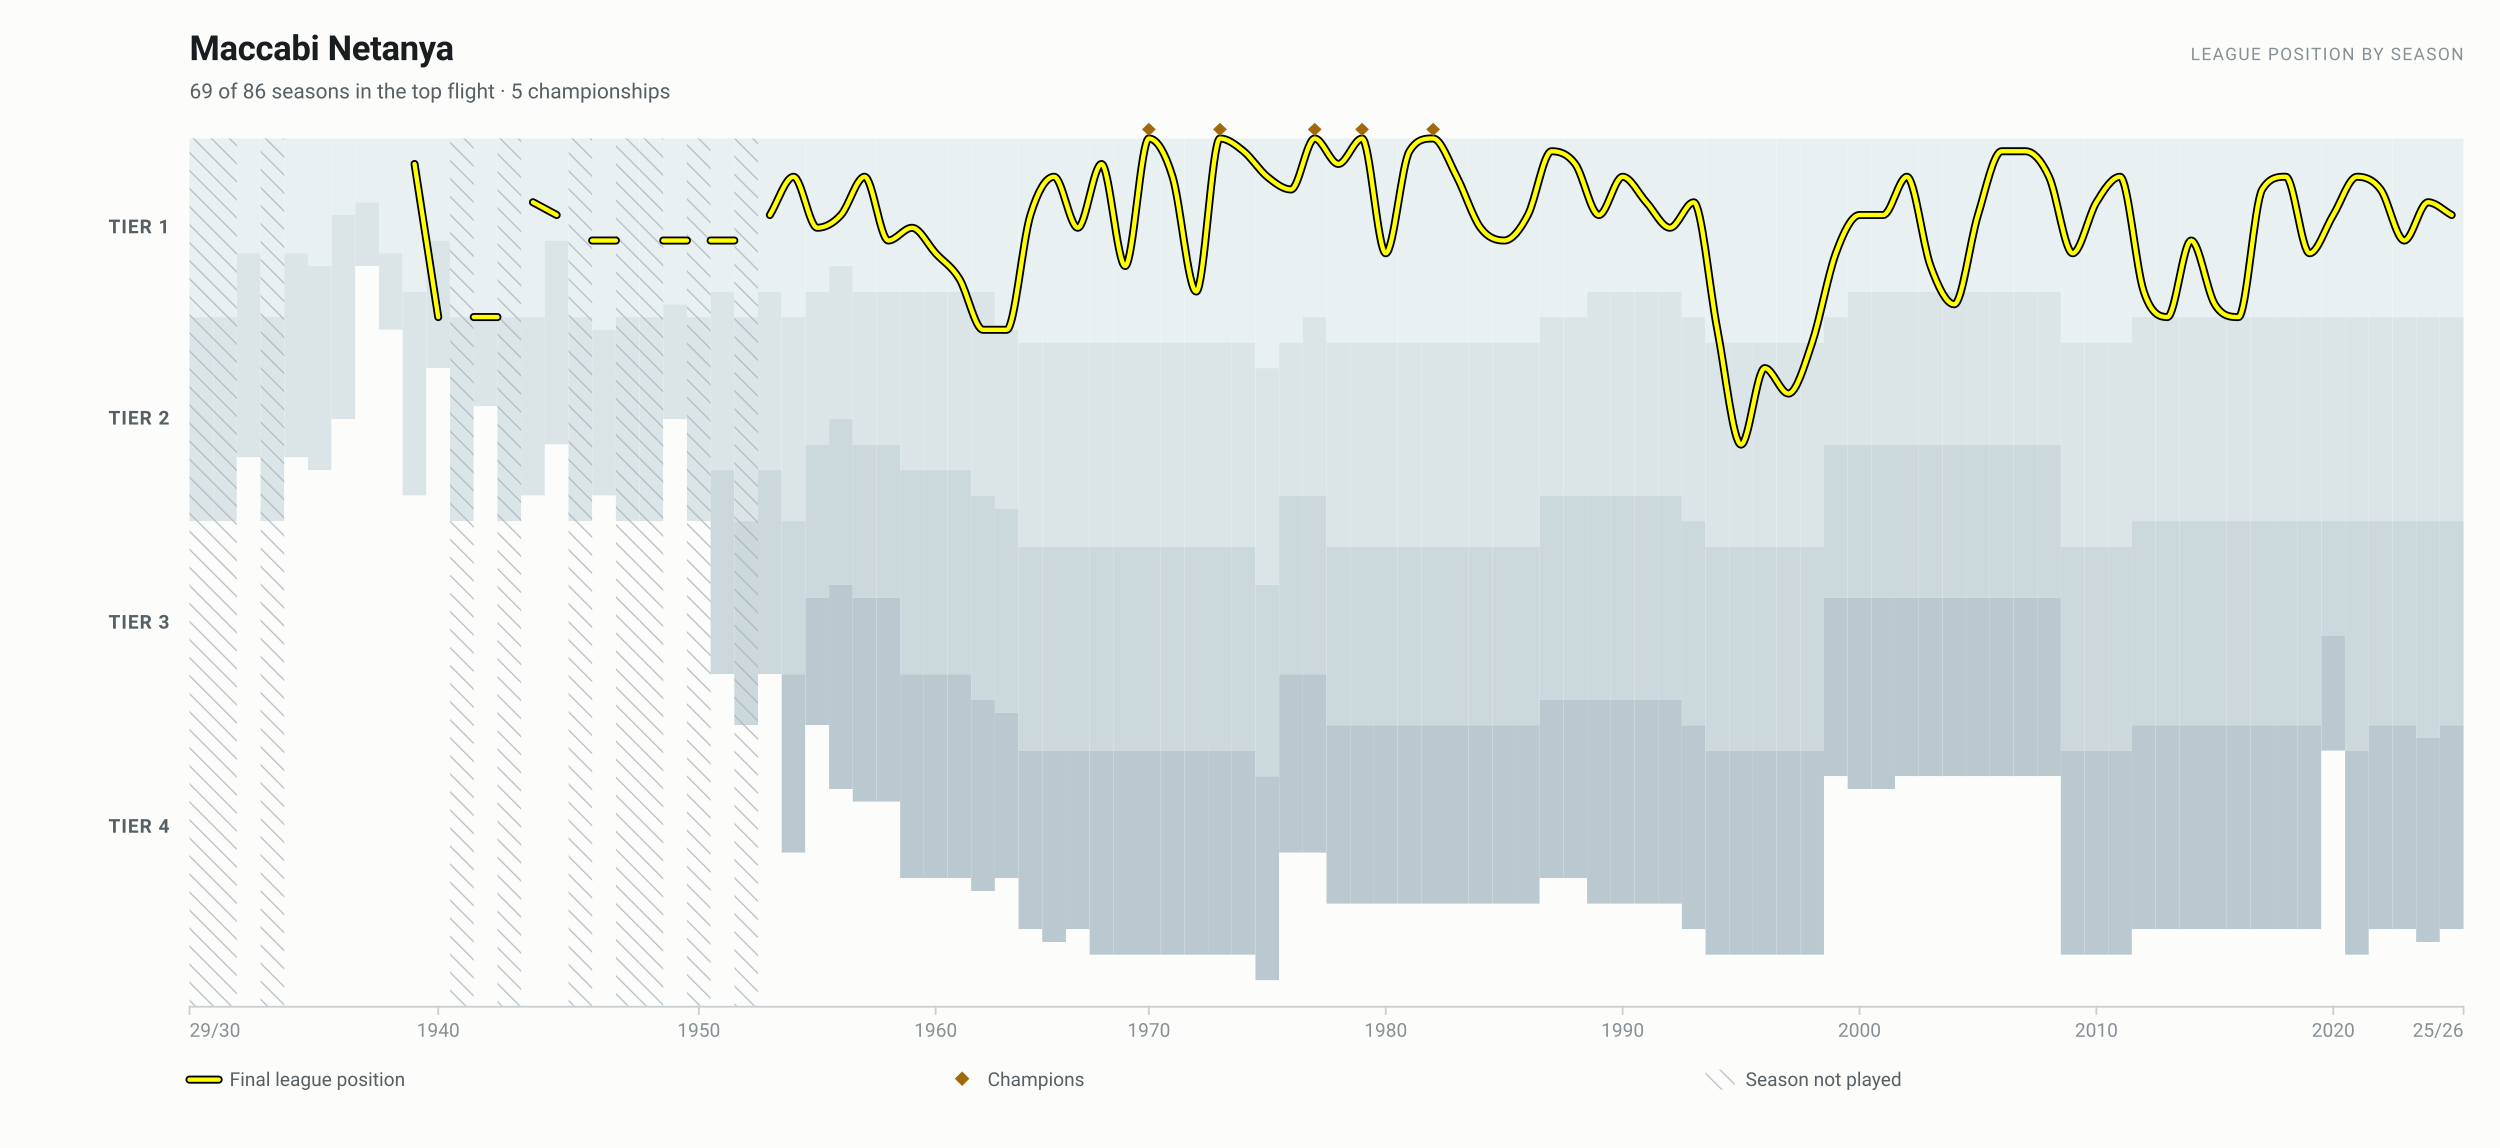
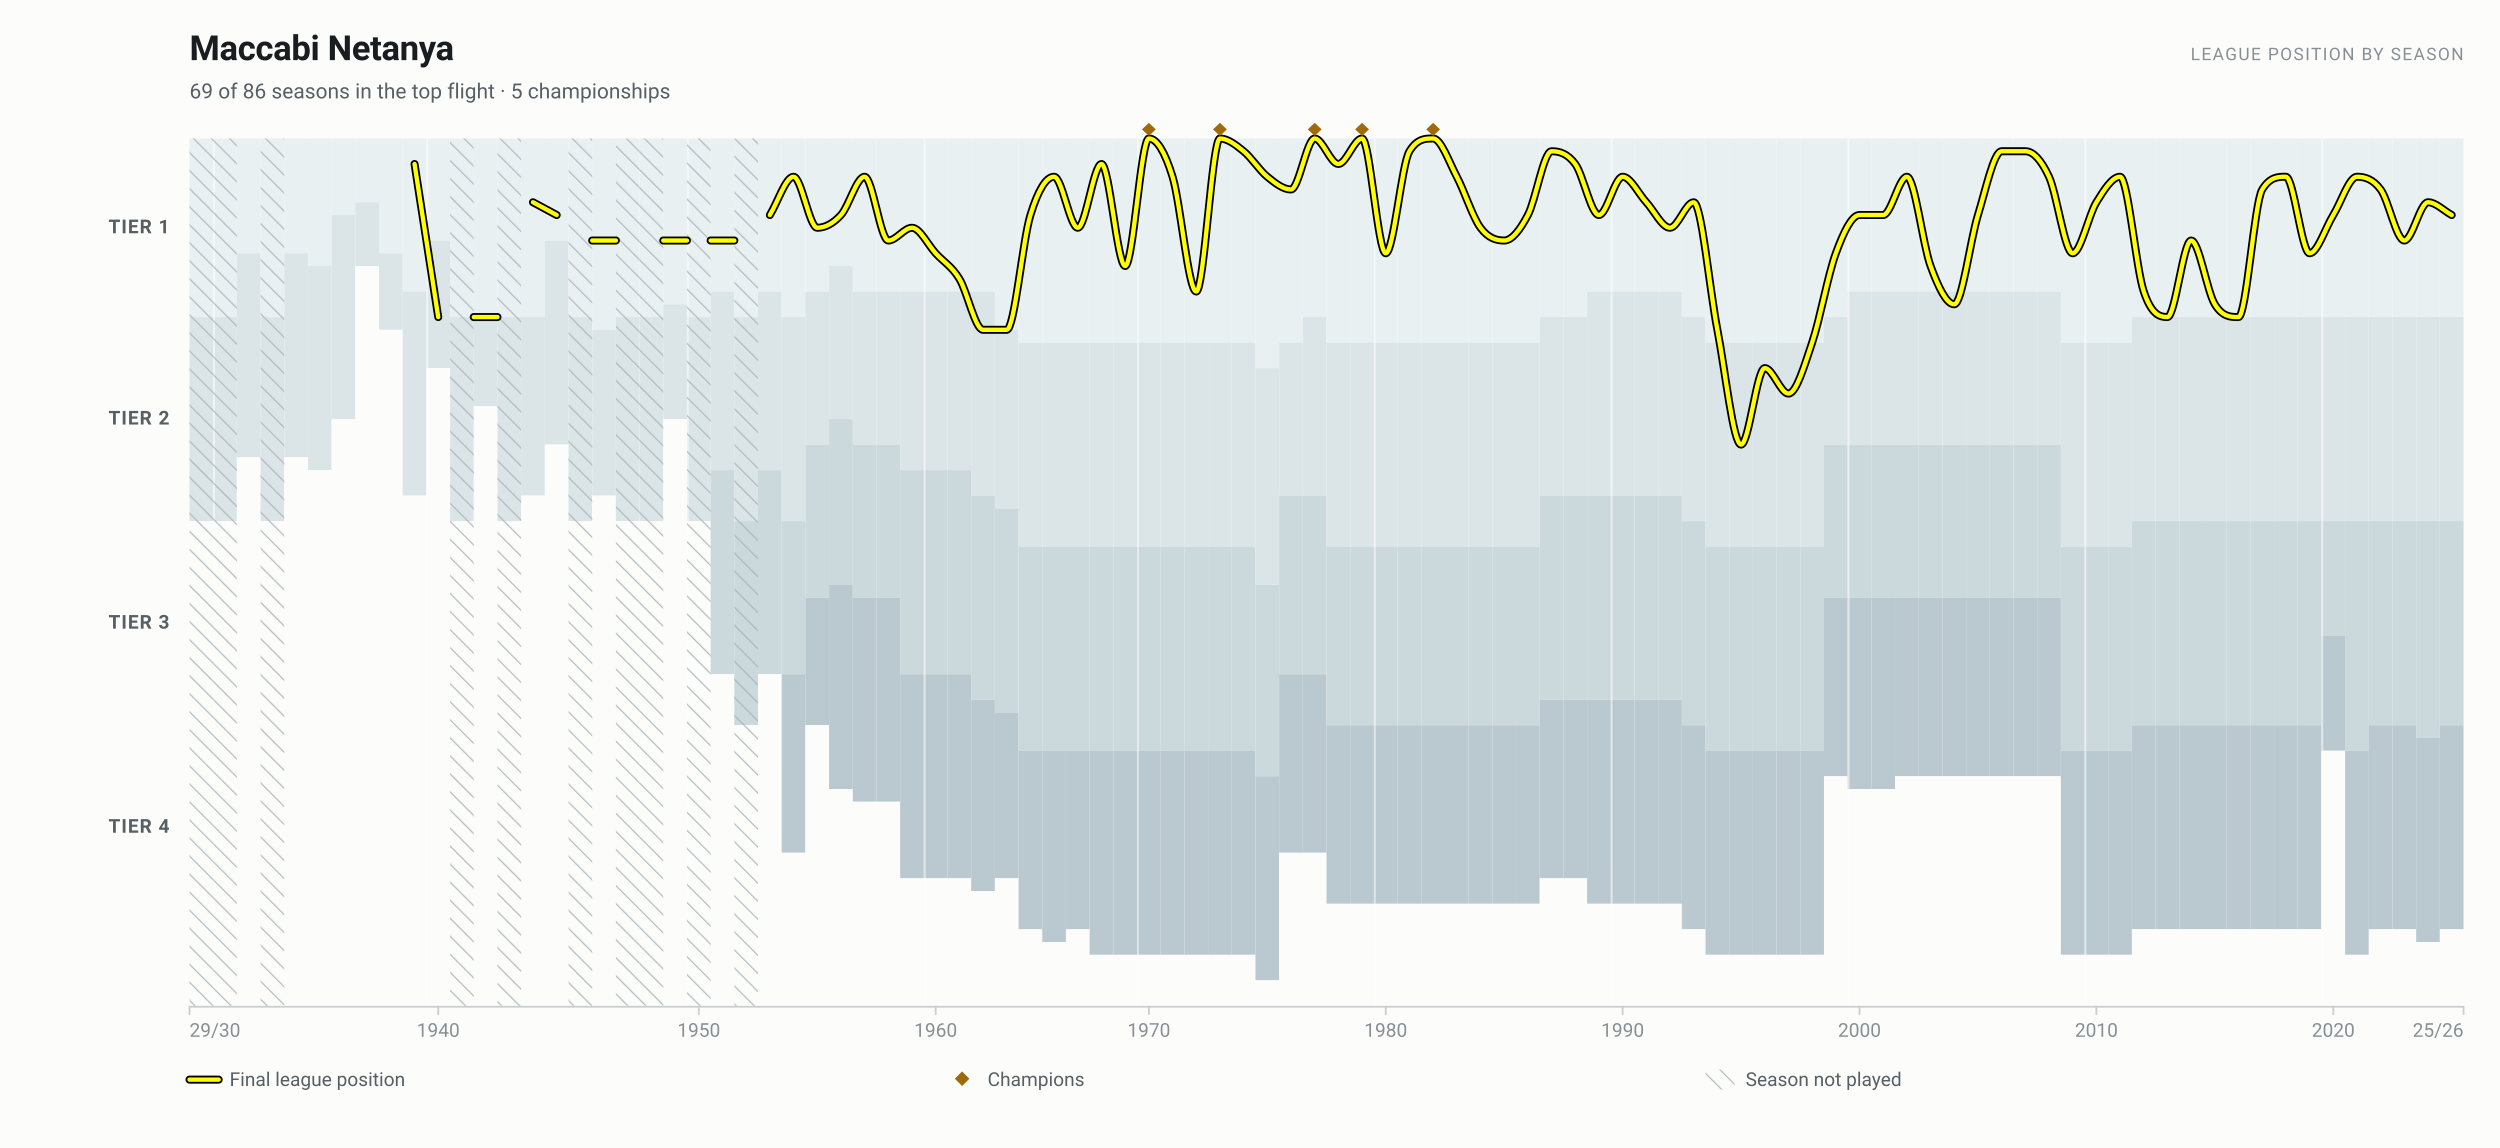
<svg xmlns="http://www.w3.org/2000/svg" width="1372" height="630" viewBox="0 0 1372 630" font-family="ui-sans-serif, -apple-system, 'Segoe UI', Roboto, 'DejaVu Sans', 'Liberation Sans', sans-serif" role="img" aria-label="Maccabi Netanya, 1929/1930 – 2025/2026">
  <style>
  .bg{fill:#FCFCFB} .ink{fill:#1A1D1F} .ink2{fill:#565F63}
  .ink3{fill:#868F93} .rule{stroke:#C9CFD1}
  .line,.casing{fill:none;stroke-linecap:round;stroke-linejoin:round}
  .casing{stroke:#000000;stroke-width:4.4}
  .line{stroke:#FFFF00;stroke-width:2.4}
  .champ{fill:#A06A0A}
+   .grid{stroke:#FFFFFF;stroke-opacity:0.55;stroke-width:1;fill:none}
</style>
  <defs>
    <pattern id="notplayed" width="7" height="7" patternUnits="userSpaceOnUse" patternTransform="rotate(-45)">
      <line x1="0" y1="0" x2="0" y2="7" stroke="#A9B2B6" stroke-width="1.4" />
    </pattern>
    <pattern id="uncovered" width="5" height="5" patternUnits="userSpaceOnUse">
      <circle cx="1.4" cy="1.4" r="1" fill="#A9B2B6" />
    </pattern>
    <pattern id="stopped" width="4" height="4" patternUnits="userSpaceOnUse">
      <rect width="4" height="2" fill="#A9B2B6" fill-opacity=".55" />
    </pattern>
    <pattern id="notier" width="4" height="4" patternUnits="userSpaceOnUse">
      <rect width="4" height="4" fill="#FCFCFB" />
    </pattern>
  </defs>
  <rect class="bg" width="1372" height="630" />
  <rect x="104" y="76" width="13" height="98" fill="#E9F0F2" />
  <rect x="104" y="174" width="13" height="112" fill="#DBE5E8" />
  <rect x="104" y="286" width="13" height="266" fill="url(#notier)" />
  <rect x="117" y="76" width="13" height="98" fill="#E9F0F2" />
  <rect x="117" y="174" width="13" height="112" fill="#DBE5E8" />
  <rect x="117" y="286" width="13" height="266" fill="url(#notier)" />
  <rect x="130" y="76" width="13" height="63" fill="#E9F0F2" />
  <rect x="130" y="139" width="13" height="112" fill="#DBE5E8" />
  <rect x="130" y="251" width="13" height="301" fill="url(#notier)" />
  <rect x="143" y="76" width="13" height="98" fill="#E9F0F2" />
  <rect x="143" y="174" width="13" height="112" fill="#DBE5E8" />
  <rect x="143" y="286" width="13" height="266" fill="url(#notier)" />
  <rect x="156" y="76" width="13" height="63" fill="#E9F0F2" />
  <rect x="156" y="139" width="13" height="112" fill="#DBE5E8" />
  <rect x="156" y="251" width="13" height="301" fill="url(#notier)" />
  <rect x="169" y="76" width="13" height="70" fill="#E9F0F2" />
  <rect x="169" y="146" width="13" height="112" fill="#DBE5E8" />
  <rect x="169" y="258" width="13" height="294" fill="url(#notier)" />
  <rect x="182" y="76" width="13" height="42" fill="#E9F0F2" />
  <rect x="182" y="118" width="13" height="112" fill="#DBE5E8" />
  <rect x="182" y="230" width="13" height="322" fill="url(#notier)" />
  <rect x="195" y="76" width="13" height="35" fill="#E9F0F2" />
  <rect x="195" y="111" width="13" height="35" fill="#DBE5E8" />
  <rect x="195" y="146" width="13" height="406" fill="url(#notier)" />
  <rect x="208" y="76" width="13" height="63" fill="#E9F0F2" />
  <rect x="208" y="139" width="13" height="42" fill="#DBE5E8" />
  <rect x="208" y="181" width="13" height="371" fill="url(#notier)" />
  <rect x="221" y="76" width="13" height="84" fill="#E9F0F2" />
  <rect x="221" y="160" width="13" height="112" fill="#DBE5E8" />
  <rect x="221" y="272" width="13" height="280" fill="url(#notier)" />
  <rect x="234" y="76" width="13" height="56" fill="#E9F0F2" />
  <rect x="234" y="132" width="13" height="70" fill="#DBE5E8" />
  <rect x="234" y="202" width="13" height="350" fill="url(#notier)" />
  <rect x="247" y="76" width="13" height="98" fill="#E9F0F2" />
  <rect x="247" y="174" width="13" height="112" fill="#DBE5E8" />
  <rect x="247" y="286" width="13" height="266" fill="url(#notier)" />
  <rect x="260" y="76" width="13" height="98" fill="#E9F0F2" />
  <rect x="260" y="174" width="13" height="49" fill="#DBE5E8" />
  <rect x="260" y="223" width="13" height="329" fill="url(#notier)" />
  <rect x="273" y="76" width="13" height="98" fill="#E9F0F2" />
  <rect x="273" y="174" width="13" height="112" fill="#DBE5E8" />
  <rect x="273" y="286" width="13" height="266" fill="url(#notier)" />
  <rect x="286" y="76" width="13" height="98" fill="#E9F0F2" />
  <rect x="286" y="174" width="13" height="98" fill="#DBE5E8" />
  <rect x="286" y="272" width="13" height="280" fill="url(#notier)" />
  <rect x="299" y="76" width="13" height="56" fill="#E9F0F2" />
  <rect x="299" y="132" width="13" height="112" fill="#DBE5E8" />
  <rect x="299" y="244" width="13" height="308" fill="url(#notier)" />
  <rect x="312" y="76" width="13" height="98" fill="#E9F0F2" />
  <rect x="312" y="174" width="13" height="112" fill="#DBE5E8" />
  <rect x="312" y="286" width="13" height="266" fill="url(#notier)" />
  <rect x="325" y="76" width="13" height="105" fill="#E9F0F2" />
  <rect x="325" y="181" width="13" height="91" fill="#DBE5E8" />
  <rect x="325" y="272" width="13" height="280" fill="url(#notier)" />
  <rect x="338" y="76" width="13" height="98" fill="#E9F0F2" />
  <rect x="338" y="174" width="13" height="112" fill="#DBE5E8" />
  <rect x="338" y="286" width="13" height="266" fill="url(#notier)" />
  <rect x="351" y="76" width="13" height="98" fill="#E9F0F2" />
  <rect x="351" y="174" width="13" height="112" fill="#DBE5E8" />
  <rect x="351" y="286" width="13" height="266" fill="url(#notier)" />
  <rect x="364" y="76" width="13" height="91" fill="#E9F0F2" />
  <rect x="364" y="167" width="13" height="63" fill="#DBE5E8" />
  <rect x="364" y="230" width="13" height="322" fill="url(#notier)" />
  <rect x="377" y="76" width="13" height="98" fill="#E9F0F2" />
  <rect x="377" y="174" width="13" height="112" fill="#DBE5E8" />
  <rect x="377" y="286" width="13" height="266" fill="url(#notier)" />
  <rect x="390" y="76" width="13" height="84" fill="#E9F0F2" />
  <rect x="390" y="160" width="13" height="98" fill="#DBE5E8" />
  <rect x="390" y="258" width="13" height="112" fill="#CBD8DC" />
  <rect x="390" y="370" width="13" height="182" fill="url(#notier)" />
  <rect x="403" y="76" width="13" height="98" fill="#E9F0F2" />
  <rect x="403" y="174" width="13" height="112" fill="#DBE5E8" />
  <rect x="403" y="286" width="13" height="112" fill="#CBD8DC" />
  <rect x="403" y="398" width="13" height="154" fill="url(#notier)" />
  <rect x="416" y="76" width="13" height="84" fill="#E9F0F2" />
  <rect x="416" y="160" width="13" height="98" fill="#DBE5E8" />
  <rect x="416" y="258" width="13" height="112" fill="#CBD8DC" />
  <rect x="416" y="370" width="13" height="182" fill="url(#notier)" />
  <rect x="429" y="76" width="13" height="98" fill="#E9F0F2" />
  <rect x="429" y="174" width="13" height="112" fill="#DBE5E8" />
  <rect x="429" y="286" width="13" height="84" fill="#CBD8DC" />
  <rect x="429" y="370" width="13" height="98" fill="#B9C9CF" />
  <rect x="429" y="468" width="13" height="84" fill="url(#notier)" />
  <rect x="442" y="76" width="13" height="84" fill="#E9F0F2" />
  <rect x="442" y="160" width="13" height="84" fill="#DBE5E8" />
  <rect x="442" y="244" width="13" height="84" fill="#CBD8DC" />
  <rect x="442" y="328" width="13" height="70" fill="#B9C9CF" />
  <rect x="442" y="398" width="13" height="154" fill="url(#notier)" />
  <rect x="455" y="76" width="13" height="70" fill="#E9F0F2" />
  <rect x="455" y="146" width="13" height="84" fill="#DBE5E8" />
  <rect x="455" y="230" width="13" height="91" fill="#CBD8DC" />
  <rect x="455" y="321" width="13" height="112" fill="#B9C9CF" />
  <rect x="455" y="433" width="13" height="119" fill="url(#notier)" />
  <rect x="468" y="76" width="13" height="84" fill="#E9F0F2" />
  <rect x="468" y="160" width="13" height="84" fill="#DBE5E8" />
  <rect x="468" y="244" width="13" height="84" fill="#CBD8DC" />
  <rect x="468" y="328" width="13" height="112" fill="#B9C9CF" />
  <rect x="468" y="440" width="13" height="112" fill="url(#notier)" />
  <rect x="481" y="76" width="13" height="84" fill="#E9F0F2" />
  <rect x="481" y="160" width="13" height="84" fill="#DBE5E8" />
  <rect x="481" y="244" width="13" height="84" fill="#CBD8DC" />
  <rect x="481" y="328" width="13" height="112" fill="#B9C9CF" />
  <rect x="481" y="440" width="13" height="112" fill="url(#notier)" />
  <rect x="494" y="76" width="13" height="84" fill="#E9F0F2" />
  <rect x="494" y="160" width="13" height="98" fill="#DBE5E8" />
  <rect x="494" y="258" width="13" height="112" fill="#CBD8DC" />
  <rect x="494" y="370" width="13" height="112" fill="#B9C9CF" />
  <rect x="494" y="482" width="13" height="70" fill="url(#notier)" />
  <rect x="507" y="76" width="13" height="84" fill="#E9F0F2" />
  <rect x="507" y="160" width="13" height="98" fill="#DBE5E8" />
  <rect x="507" y="258" width="13" height="112" fill="#CBD8DC" />
  <rect x="507" y="370" width="13" height="112" fill="#B9C9CF" />
  <rect x="507" y="482" width="13" height="70" fill="url(#notier)" />
  <rect x="520" y="76" width="13" height="84" fill="#E9F0F2" />
  <rect x="520" y="160" width="13" height="98" fill="#DBE5E8" />
  <rect x="520" y="258" width="13" height="112" fill="#CBD8DC" />
  <rect x="520" y="370" width="13" height="112" fill="#B9C9CF" />
  <rect x="520" y="482" width="13" height="70" fill="url(#notier)" />
  <rect x="533" y="76" width="13" height="84" fill="#E9F0F2" />
  <rect x="533" y="160" width="13" height="112" fill="#DBE5E8" />
  <rect x="533" y="272" width="13" height="112" fill="#CBD8DC" />
  <rect x="533" y="384" width="13" height="105" fill="#B9C9CF" />
  <rect x="533" y="489" width="13" height="63" fill="url(#notier)" />
  <rect x="546" y="76" width="13" height="105" fill="#E9F0F2" />
  <rect x="546" y="181" width="13" height="98" fill="#DBE5E8" />
  <rect x="546" y="279" width="13" height="112" fill="#CBD8DC" />
  <rect x="546" y="391" width="13" height="91" fill="#B9C9CF" />
  <rect x="546" y="482" width="13" height="70" fill="url(#notier)" />
  <rect x="559" y="76" width="13" height="112" fill="#E9F0F2" />
  <rect x="559" y="188" width="13" height="112" fill="#DBE5E8" />
  <rect x="559" y="300" width="13" height="112" fill="#CBD8DC" />
  <rect x="559" y="412" width="13" height="98" fill="#B9C9CF" />
  <rect x="559" y="510" width="13" height="42" fill="url(#notier)" />
  <rect x="572" y="76" width="13" height="112" fill="#E9F0F2" />
  <rect x="572" y="188" width="13" height="112" fill="#DBE5E8" />
  <rect x="572" y="300" width="13" height="112" fill="#CBD8DC" />
  <rect x="572" y="412" width="13" height="105" fill="#B9C9CF" />
  <rect x="572" y="517" width="13" height="35" fill="url(#notier)" />
  <rect x="585" y="76" width="13" height="112" fill="#E9F0F2" />
  <rect x="585" y="188" width="13" height="112" fill="#DBE5E8" />
  <rect x="585" y="300" width="13" height="112" fill="#CBD8DC" />
  <rect x="585" y="412" width="13" height="98" fill="#B9C9CF" />
  <rect x="585" y="510" width="13" height="42" fill="url(#notier)" />
  <rect x="598" y="76" width="13" height="112" fill="#E9F0F2" />
  <rect x="598" y="188" width="13" height="112" fill="#DBE5E8" />
  <rect x="598" y="300" width="13" height="112" fill="#CBD8DC" />
  <rect x="598" y="412" width="13" height="112" fill="#B9C9CF" />
  <rect x="598" y="524" width="13" height="28" fill="url(#notier)" />
  <rect x="611" y="76" width="13" height="112" fill="#E9F0F2" />
  <rect x="611" y="188" width="13" height="112" fill="#DBE5E8" />
  <rect x="611" y="300" width="13" height="112" fill="#CBD8DC" />
  <rect x="611" y="412" width="13" height="112" fill="#B9C9CF" />
  <rect x="611" y="524" width="13" height="28" fill="url(#notier)" />
  <rect x="624" y="76" width="13" height="112" fill="#E9F0F2" />
  <rect x="624" y="188" width="13" height="112" fill="#DBE5E8" />
  <rect x="624" y="300" width="13" height="112" fill="#CBD8DC" />
  <rect x="624" y="412" width="13" height="112" fill="#B9C9CF" />
  <rect x="624" y="524" width="13" height="28" fill="url(#notier)" />
  <rect x="637" y="76" width="13" height="112" fill="#E9F0F2" />
  <rect x="637" y="188" width="13" height="112" fill="#DBE5E8" />
  <rect x="637" y="300" width="13" height="112" fill="#CBD8DC" />
  <rect x="637" y="412" width="13" height="112" fill="#B9C9CF" />
  <rect x="637" y="524" width="13" height="28" fill="url(#notier)" />
  <rect x="650" y="76" width="13" height="112" fill="#E9F0F2" />
  <rect x="650" y="188" width="13" height="112" fill="#DBE5E8" />
  <rect x="650" y="300" width="13" height="112" fill="#CBD8DC" />
  <rect x="650" y="412" width="13" height="112" fill="#B9C9CF" />
  <rect x="650" y="524" width="13" height="28" fill="url(#notier)" />
  <rect x="663" y="76" width="13" height="112" fill="#E9F0F2" />
  <rect x="663" y="188" width="13" height="112" fill="#DBE5E8" />
  <rect x="663" y="300" width="13" height="112" fill="#CBD8DC" />
  <rect x="663" y="412" width="13" height="112" fill="#B9C9CF" />
  <rect x="663" y="524" width="13" height="28" fill="url(#notier)" />
  <rect x="676" y="76" width="13" height="112" fill="#E9F0F2" />
  <rect x="676" y="188" width="13" height="112" fill="#DBE5E8" />
  <rect x="676" y="300" width="13" height="112" fill="#CBD8DC" />
  <rect x="676" y="412" width="13" height="112" fill="#B9C9CF" />
  <rect x="676" y="524" width="13" height="28" fill="url(#notier)" />
  <rect x="689" y="76" width="13" height="126" fill="#E9F0F2" />
  <rect x="689" y="202" width="13" height="119" fill="#DBE5E8" />
  <rect x="689" y="321" width="13" height="105" fill="#CBD8DC" />
  <rect x="689" y="426" width="13" height="112" fill="#B9C9CF" />
  <rect x="689" y="538" width="13" height="14" fill="url(#notier)" />
  <rect x="702" y="76" width="13" height="112" fill="#E9F0F2" />
  <rect x="702" y="188" width="13" height="84" fill="#DBE5E8" />
  <rect x="702" y="272" width="13" height="98" fill="#CBD8DC" />
  <rect x="702" y="370" width="13" height="98" fill="#B9C9CF" />
  <rect x="702" y="468" width="13" height="84" fill="url(#notier)" />
  <rect x="715" y="76" width="13" height="98" fill="#E9F0F2" />
  <rect x="715" y="174" width="13" height="98" fill="#DBE5E8" />
  <rect x="715" y="272" width="13" height="98" fill="#CBD8DC" />
  <rect x="715" y="370" width="13" height="98" fill="#B9C9CF" />
  <rect x="715" y="468" width="13" height="84" fill="url(#notier)" />
  <rect x="728" y="76" width="13" height="112" fill="#E9F0F2" />
  <rect x="728" y="188" width="13" height="112" fill="#DBE5E8" />
  <rect x="728" y="300" width="13" height="98" fill="#CBD8DC" />
  <rect x="728" y="398" width="13" height="98" fill="#B9C9CF" />
  <rect x="728" y="496" width="13" height="56" fill="url(#notier)" />
  <rect x="741" y="76" width="13" height="112" fill="#E9F0F2" />
  <rect x="741" y="188" width="13" height="112" fill="#DBE5E8" />
  <rect x="741" y="300" width="13" height="98" fill="#CBD8DC" />
  <rect x="741" y="398" width="13" height="98" fill="#B9C9CF" />
  <rect x="741" y="496" width="13" height="56" fill="url(#notier)" />
  <rect x="754" y="76" width="13" height="112" fill="#E9F0F2" />
  <rect x="754" y="188" width="13" height="112" fill="#DBE5E8" />
  <rect x="754" y="300" width="13" height="98" fill="#CBD8DC" />
  <rect x="754" y="398" width="13" height="98" fill="#B9C9CF" />
  <rect x="754" y="496" width="13" height="56" fill="url(#notier)" />
  <rect x="767" y="76" width="13" height="112" fill="#E9F0F2" />
  <rect x="767" y="188" width="13" height="112" fill="#DBE5E8" />
  <rect x="767" y="300" width="13" height="98" fill="#CBD8DC" />
  <rect x="767" y="398" width="13" height="98" fill="#B9C9CF" />
  <rect x="767" y="496" width="13" height="56" fill="url(#notier)" />
  <rect x="780" y="76" width="13" height="112" fill="#E9F0F2" />
  <rect x="780" y="188" width="13" height="112" fill="#DBE5E8" />
  <rect x="780" y="300" width="13" height="98" fill="#CBD8DC" />
  <rect x="780" y="398" width="13" height="98" fill="#B9C9CF" />
  <rect x="780" y="496" width="13" height="56" fill="url(#notier)" />
  <rect x="793" y="76" width="13" height="112" fill="#E9F0F2" />
  <rect x="793" y="188" width="13" height="112" fill="#DBE5E8" />
  <rect x="793" y="300" width="13" height="98" fill="#CBD8DC" />
  <rect x="793" y="398" width="13" height="98" fill="#B9C9CF" />
  <rect x="793" y="496" width="13" height="56" fill="url(#notier)" />
  <rect x="806" y="76" width="13" height="112" fill="#E9F0F2" />
  <rect x="806" y="188" width="13" height="112" fill="#DBE5E8" />
  <rect x="806" y="300" width="13" height="98" fill="#CBD8DC" />
  <rect x="806" y="398" width="13" height="98" fill="#B9C9CF" />
  <rect x="806" y="496" width="13" height="56" fill="url(#notier)" />
  <rect x="819" y="76" width="13" height="112" fill="#E9F0F2" />
  <rect x="819" y="188" width="13" height="112" fill="#DBE5E8" />
  <rect x="819" y="300" width="13" height="98" fill="#CBD8DC" />
  <rect x="819" y="398" width="13" height="98" fill="#B9C9CF" />
  <rect x="819" y="496" width="13" height="56" fill="url(#notier)" />
  <rect x="832" y="76" width="13" height="112" fill="#E9F0F2" />
  <rect x="832" y="188" width="13" height="112" fill="#DBE5E8" />
  <rect x="832" y="300" width="13" height="98" fill="#CBD8DC" />
  <rect x="832" y="398" width="13" height="98" fill="#B9C9CF" />
  <rect x="832" y="496" width="13" height="56" fill="url(#notier)" />
  <rect x="845" y="76" width="13" height="98" fill="#E9F0F2" />
  <rect x="845" y="174" width="13" height="98" fill="#DBE5E8" />
  <rect x="845" y="272" width="13" height="112" fill="#CBD8DC" />
  <rect x="845" y="384" width="13" height="98" fill="#B9C9CF" />
  <rect x="845" y="482" width="13" height="70" fill="url(#notier)" />
  <rect x="858" y="76" width="13" height="98" fill="#E9F0F2" />
  <rect x="858" y="174" width="13" height="98" fill="#DBE5E8" />
  <rect x="858" y="272" width="13" height="112" fill="#CBD8DC" />
  <rect x="858" y="384" width="13" height="98" fill="#B9C9CF" />
  <rect x="858" y="482" width="13" height="70" fill="url(#notier)" />
  <rect x="871" y="76" width="13" height="84" fill="#E9F0F2" />
  <rect x="871" y="160" width="13" height="112" fill="#DBE5E8" />
  <rect x="871" y="272" width="13" height="112" fill="#CBD8DC" />
  <rect x="871" y="384" width="13" height="112" fill="#B9C9CF" />
  <rect x="871" y="496" width="13" height="56" fill="url(#notier)" />
  <rect x="884" y="76" width="13" height="84" fill="#E9F0F2" />
  <rect x="884" y="160" width="13" height="112" fill="#DBE5E8" />
  <rect x="884" y="272" width="13" height="112" fill="#CBD8DC" />
  <rect x="884" y="384" width="13" height="112" fill="#B9C9CF" />
  <rect x="884" y="496" width="13" height="56" fill="url(#notier)" />
  <rect x="897" y="76" width="13" height="84" fill="#E9F0F2" />
  <rect x="897" y="160" width="13" height="112" fill="#DBE5E8" />
  <rect x="897" y="272" width="13" height="112" fill="#CBD8DC" />
  <rect x="897" y="384" width="13" height="112" fill="#B9C9CF" />
  <rect x="897" y="496" width="13" height="56" fill="url(#notier)" />
  <rect x="910" y="76" width="13" height="84" fill="#E9F0F2" />
  <rect x="910" y="160" width="13" height="112" fill="#DBE5E8" />
  <rect x="910" y="272" width="13" height="112" fill="#CBD8DC" />
  <rect x="910" y="384" width="13" height="112" fill="#B9C9CF" />
  <rect x="910" y="496" width="13" height="56" fill="url(#notier)" />
  <rect x="923" y="76" width="13" height="98" fill="#E9F0F2" />
  <rect x="923" y="174" width="13" height="112" fill="#DBE5E8" />
  <rect x="923" y="286" width="13" height="112" fill="#CBD8DC" />
  <rect x="923" y="398" width="13" height="112" fill="#B9C9CF" />
  <rect x="923" y="510" width="13" height="42" fill="url(#notier)" />
  <rect x="936" y="76" width="13" height="112" fill="#E9F0F2" />
  <rect x="936" y="188" width="13" height="112" fill="#DBE5E8" />
  <rect x="936" y="300" width="13" height="112" fill="#CBD8DC" />
  <rect x="936" y="412" width="13" height="112" fill="#B9C9CF" />
  <rect x="936" y="524" width="13" height="28" fill="url(#notier)" />
  <rect x="949" y="76" width="13" height="112" fill="#E9F0F2" />
  <rect x="949" y="188" width="13" height="112" fill="#DBE5E8" />
  <rect x="949" y="300" width="13" height="112" fill="#CBD8DC" />
  <rect x="949" y="412" width="13" height="112" fill="#B9C9CF" />
  <rect x="949" y="524" width="13" height="28" fill="url(#notier)" />
  <rect x="962" y="76" width="13" height="112" fill="#E9F0F2" />
  <rect x="962" y="188" width="13" height="112" fill="#DBE5E8" />
  <rect x="962" y="300" width="13" height="112" fill="#CBD8DC" />
  <rect x="962" y="412" width="13" height="112" fill="#B9C9CF" />
  <rect x="962" y="524" width="13" height="28" fill="url(#notier)" />
  <rect x="975" y="76" width="13" height="112" fill="#E9F0F2" />
  <rect x="975" y="188" width="13" height="112" fill="#DBE5E8" />
  <rect x="975" y="300" width="13" height="112" fill="#CBD8DC" />
  <rect x="975" y="412" width="13" height="112" fill="#B9C9CF" />
  <rect x="975" y="524" width="13" height="28" fill="url(#notier)" />
  <rect x="988" y="76" width="13" height="112" fill="#E9F0F2" />
  <rect x="988" y="188" width="13" height="112" fill="#DBE5E8" />
  <rect x="988" y="300" width="13" height="112" fill="#CBD8DC" />
  <rect x="988" y="412" width="13" height="112" fill="#B9C9CF" />
  <rect x="988" y="524" width="13" height="28" fill="url(#notier)" />
  <rect x="1001" y="76" width="13" height="98" fill="#E9F0F2" />
  <rect x="1001" y="174" width="13" height="70" fill="#DBE5E8" />
  <rect x="1001" y="244" width="13" height="84" fill="#CBD8DC" />
  <rect x="1001" y="328" width="13" height="98" fill="#B9C9CF" />
  <rect x="1001" y="426" width="13" height="126" fill="url(#notier)" />
  <rect x="1014" y="76" width="13" height="84" fill="#E9F0F2" />
  <rect x="1014" y="160" width="13" height="84" fill="#DBE5E8" />
  <rect x="1014" y="244" width="13" height="84" fill="#CBD8DC" />
  <rect x="1014" y="328" width="13" height="105" fill="#B9C9CF" />
  <rect x="1014" y="433" width="13" height="119" fill="url(#notier)" />
  <rect x="1027" y="76" width="13" height="84" fill="#E9F0F2" />
  <rect x="1027" y="160" width="13" height="84" fill="#DBE5E8" />
  <rect x="1027" y="244" width="13" height="84" fill="#CBD8DC" />
  <rect x="1027" y="328" width="13" height="105" fill="#B9C9CF" />
  <rect x="1027" y="433" width="13" height="119" fill="url(#notier)" />
  <rect x="1040" y="76" width="13" height="84" fill="#E9F0F2" />
  <rect x="1040" y="160" width="13" height="84" fill="#DBE5E8" />
  <rect x="1040" y="244" width="13" height="84" fill="#CBD8DC" />
  <rect x="1040" y="328" width="13" height="98" fill="#B9C9CF" />
  <rect x="1040" y="426" width="13" height="126" fill="url(#notier)" />
  <rect x="1053" y="76" width="13" height="84" fill="#E9F0F2" />
  <rect x="1053" y="160" width="13" height="84" fill="#DBE5E8" />
  <rect x="1053" y="244" width="13" height="84" fill="#CBD8DC" />
  <rect x="1053" y="328" width="13" height="98" fill="#B9C9CF" />
  <rect x="1053" y="426" width="13" height="126" fill="url(#notier)" />
  <rect x="1066" y="76" width="13" height="84" fill="#E9F0F2" />
  <rect x="1066" y="160" width="13" height="84" fill="#DBE5E8" />
  <rect x="1066" y="244" width="13" height="84" fill="#CBD8DC" />
  <rect x="1066" y="328" width="13" height="98" fill="#B9C9CF" />
  <rect x="1066" y="426" width="13" height="126" fill="url(#notier)" />
  <rect x="1079" y="76" width="13" height="84" fill="#E9F0F2" />
  <rect x="1079" y="160" width="13" height="84" fill="#DBE5E8" />
  <rect x="1079" y="244" width="13" height="84" fill="#CBD8DC" />
  <rect x="1079" y="328" width="13" height="98" fill="#B9C9CF" />
  <rect x="1079" y="426" width="13" height="126" fill="url(#notier)" />
  <rect x="1092" y="76" width="13" height="84" fill="#E9F0F2" />
  <rect x="1092" y="160" width="13" height="84" fill="#DBE5E8" />
  <rect x="1092" y="244" width="13" height="84" fill="#CBD8DC" />
  <rect x="1092" y="328" width="13" height="98" fill="#B9C9CF" />
  <rect x="1092" y="426" width="13" height="126" fill="url(#notier)" />
  <rect x="1105" y="76" width="13" height="84" fill="#E9F0F2" />
  <rect x="1105" y="160" width="13" height="84" fill="#DBE5E8" />
  <rect x="1105" y="244" width="13" height="84" fill="#CBD8DC" />
  <rect x="1105" y="328" width="13" height="98" fill="#B9C9CF" />
  <rect x="1105" y="426" width="13" height="126" fill="url(#notier)" />
  <rect x="1118" y="76" width="13" height="84" fill="#E9F0F2" />
  <rect x="1118" y="160" width="13" height="84" fill="#DBE5E8" />
  <rect x="1118" y="244" width="13" height="84" fill="#CBD8DC" />
  <rect x="1118" y="328" width="13" height="98" fill="#B9C9CF" />
  <rect x="1118" y="426" width="13" height="126" fill="url(#notier)" />
  <rect x="1131" y="76" width="13" height="112" fill="#E9F0F2" />
  <rect x="1131" y="188" width="13" height="112" fill="#DBE5E8" />
  <rect x="1131" y="300" width="13" height="112" fill="#CBD8DC" />
  <rect x="1131" y="412" width="13" height="112" fill="#B9C9CF" />
  <rect x="1131" y="524" width="13" height="28" fill="url(#notier)" />
  <rect x="1144" y="76" width="13" height="112" fill="#E9F0F2" />
  <rect x="1144" y="188" width="13" height="112" fill="#DBE5E8" />
  <rect x="1144" y="300" width="13" height="112" fill="#CBD8DC" />
  <rect x="1144" y="412" width="13" height="112" fill="#B9C9CF" />
  <rect x="1144" y="524" width="13" height="28" fill="url(#notier)" />
  <rect x="1157" y="76" width="13" height="112" fill="#E9F0F2" />
  <rect x="1157" y="188" width="13" height="112" fill="#DBE5E8" />
  <rect x="1157" y="300" width="13" height="112" fill="#CBD8DC" />
  <rect x="1157" y="412" width="13" height="112" fill="#B9C9CF" />
  <rect x="1157" y="524" width="13" height="28" fill="url(#notier)" />
  <rect x="1170" y="76" width="13" height="98" fill="#E9F0F2" />
  <rect x="1170" y="174" width="13" height="112" fill="#DBE5E8" />
  <rect x="1170" y="286" width="13" height="112" fill="#CBD8DC" />
  <rect x="1170" y="398" width="13" height="112" fill="#B9C9CF" />
  <rect x="1170" y="510" width="13" height="42" fill="url(#notier)" />
  <rect x="1183" y="76" width="13" height="98" fill="#E9F0F2" />
  <rect x="1183" y="174" width="13" height="112" fill="#DBE5E8" />
  <rect x="1183" y="286" width="13" height="112" fill="#CBD8DC" />
  <rect x="1183" y="398" width="13" height="112" fill="#B9C9CF" />
  <rect x="1183" y="510" width="13" height="42" fill="url(#notier)" />
  <rect x="1196" y="76" width="13" height="98" fill="#E9F0F2" />
  <rect x="1196" y="174" width="13" height="112" fill="#DBE5E8" />
  <rect x="1196" y="286" width="13" height="112" fill="#CBD8DC" />
  <rect x="1196" y="398" width="13" height="112" fill="#B9C9CF" />
  <rect x="1196" y="510" width="13" height="42" fill="url(#notier)" />
  <rect x="1209" y="76" width="13" height="98" fill="#E9F0F2" />
  <rect x="1209" y="174" width="13" height="112" fill="#DBE5E8" />
  <rect x="1209" y="286" width="13" height="112" fill="#CBD8DC" />
  <rect x="1209" y="398" width="13" height="112" fill="#B9C9CF" />
  <rect x="1209" y="510" width="13" height="42" fill="url(#notier)" />
  <rect x="1222" y="76" width="13" height="98" fill="#E9F0F2" />
  <rect x="1222" y="174" width="13" height="112" fill="#DBE5E8" />
  <rect x="1222" y="286" width="13" height="112" fill="#CBD8DC" />
  <rect x="1222" y="398" width="13" height="112" fill="#B9C9CF" />
  <rect x="1222" y="510" width="13" height="42" fill="url(#notier)" />
  <rect x="1235" y="76" width="13" height="98" fill="#E9F0F2" />
  <rect x="1235" y="174" width="13" height="112" fill="#DBE5E8" />
  <rect x="1235" y="286" width="13" height="112" fill="#CBD8DC" />
  <rect x="1235" y="398" width="13" height="112" fill="#B9C9CF" />
  <rect x="1235" y="510" width="13" height="42" fill="url(#notier)" />
  <rect x="1248" y="76" width="13" height="98" fill="#E9F0F2" />
  <rect x="1248" y="174" width="13" height="112" fill="#DBE5E8" />
  <rect x="1248" y="286" width="13" height="112" fill="#CBD8DC" />
  <rect x="1248" y="398" width="13" height="112" fill="#B9C9CF" />
  <rect x="1248" y="510" width="13" height="42" fill="url(#notier)" />
  <rect x="1261" y="76" width="13" height="98" fill="#E9F0F2" />
  <rect x="1261" y="174" width="13" height="112" fill="#DBE5E8" />
  <rect x="1261" y="286" width="13" height="112" fill="#CBD8DC" />
  <rect x="1261" y="398" width="13" height="112" fill="#B9C9CF" />
  <rect x="1261" y="510" width="13" height="42" fill="url(#notier)" />
  <rect x="1274" y="76" width="13" height="98" fill="#E9F0F2" />
  <rect x="1274" y="174" width="13" height="112" fill="#DBE5E8" />
  <rect x="1274" y="286" width="13" height="63" fill="#CBD8DC" />
  <rect x="1274" y="349" width="13" height="63" fill="#B9C9CF" />
  <rect x="1274" y="412" width="13" height="140" fill="url(#notier)" />
  <rect x="1287" y="76" width="13" height="98" fill="#E9F0F2" />
  <rect x="1287" y="174" width="13" height="112" fill="#DBE5E8" />
  <rect x="1287" y="286" width="13" height="126" fill="#CBD8DC" />
  <rect x="1287" y="412" width="13" height="112" fill="#B9C9CF" />
  <rect x="1287" y="524" width="13" height="28" fill="url(#notier)" />
  <rect x="1300" y="76" width="13" height="98" fill="#E9F0F2" />
  <rect x="1300" y="174" width="13" height="112" fill="#DBE5E8" />
  <rect x="1300" y="286" width="13" height="112" fill="#CBD8DC" />
  <rect x="1300" y="398" width="13" height="112" fill="#B9C9CF" />
  <rect x="1300" y="510" width="13" height="42" fill="url(#notier)" />
  <rect x="1313" y="76" width="13" height="98" fill="#E9F0F2" />
  <rect x="1313" y="174" width="13" height="112" fill="#DBE5E8" />
  <rect x="1313" y="286" width="13" height="112" fill="#CBD8DC" />
  <rect x="1313" y="398" width="13" height="112" fill="#B9C9CF" />
  <rect x="1313" y="510" width="13" height="42" fill="url(#notier)" />
  <rect x="1326" y="76" width="13" height="98" fill="#E9F0F2" />
  <rect x="1326" y="174" width="13" height="112" fill="#DBE5E8" />
  <rect x="1326" y="286" width="13" height="119" fill="#CBD8DC" />
  <rect x="1326" y="405" width="13" height="112" fill="#B9C9CF" />
  <rect x="1326" y="517" width="13" height="35" fill="url(#notier)" />
  <rect x="1339" y="76" width="13" height="98" fill="#E9F0F2" />
  <rect x="1339" y="174" width="13" height="112" fill="#DBE5E8" />
  <rect x="1339" y="286" width="13" height="112" fill="#CBD8DC" />
  <rect x="1339" y="398" width="13" height="112" fill="#B9C9CF" />
  <rect x="1339" y="510" width="13" height="42" fill="url(#notier)" />
+   <path class="grid" d="M117.5 76V552" />
+   <path class="grid" d="M234.5 76V552" />
+   <path class="grid" d="M377.5 76V552" />
+   <path class="grid" d="M507.5 76V552" />
+   <path class="grid" d="M624.5 76V552" />
+   <path class="grid" d="M754.5 76V552" />
+   <path class="grid" d="M884.5 76V552" />
+   <path class="grid" d="M1014.5 76V552" />
+   <path class="grid" d="M1144.5 76V552" />
+   <path class="grid" d="M1274.5 76V552" />
  <rect x="104" y="76" width="13" height="476" fill="url(#notplayed)" fill-opacity=".8" />
  <rect x="117" y="76" width="13" height="476" fill="url(#notplayed)" fill-opacity=".8" />
  <rect x="143" y="76" width="13" height="476" fill="url(#notplayed)" fill-opacity=".8" />
  <rect x="247" y="76" width="13" height="476" fill="url(#notplayed)" fill-opacity=".8" />
  <rect x="273" y="76" width="13" height="476" fill="url(#notplayed)" fill-opacity=".8" />
  <rect x="312" y="76" width="13" height="476" fill="url(#notplayed)" fill-opacity=".8" />
  <rect x="338" y="76" width="13" height="476" fill="url(#notplayed)" fill-opacity=".8" />
  <rect x="351" y="76" width="13" height="476" fill="url(#notplayed)" fill-opacity=".8" />
  <rect x="377" y="76" width="13" height="476" fill="url(#notplayed)" fill-opacity=".8" />
  <rect x="403" y="76" width="13" height="476" fill="url(#notplayed)" fill-opacity=".8" />
  <path class="casing" d="M227.5 90.0 C231.8 118.0 236.2 146.0 240.5 174.0" />
  <path class="casing" d="M260.0 174.0H273.0" />
  <path class="casing" d="M292.5 111.0 C296.8 113.3 301.2 115.7 305.5 118.0" />
  <path class="casing" d="M325.0 132.0H338.0" />
  <path class="casing" d="M364.0 132.0H377.0" />
  <path class="casing" d="M390.0 132.0H403.0" />
  <path class="casing" d="M422.5 118.0 C426.8 111.0 431.2 97.0 435.5 97.0 C439.8 97.0 444.2 125.0 448.5 125.0 C452.8 125.0 457.2 122.7 461.5 118.0 C465.8 113.3 470.2 97.0 474.5 97.0 C478.8 97.0 483.2 132.0 487.5 132.0 C491.8 132.0 496.2 125.0 500.5 125.0 C504.8 125.0 509.2 134.3 513.5 139.0 C517.8 143.7 522.2 146.0 526.5 153.0 C530.8 160.0 535.2 181.0 539.5 181.0 C543.8 181.0 548.2 181.0 552.5 181.0 C556.8 181.0 561.2 132.0 565.5 118.0 C569.8 104.0 574.2 97.0 578.5 97.0 C582.8 97.0 587.2 125.0 591.5 125.0 C595.8 125.0 600.2 90.0 604.5 90.0 C608.8 90.0 613.2 146.0 617.5 146.0 C621.8 146.0 626.2 76.0 630.5 76.0 C634.8 76.0 639.2 83.0 643.5 97.0 C647.8 111.0 652.2 160.0 656.5 160.0 C660.8 160.0 665.2 76.0 669.5 76.0 C673.8 76.0 678.2 79.5 682.5 83.0 C686.8 86.5 691.2 93.5 695.5 97.0 C699.8 100.5 704.2 104.0 708.5 104.0 C712.8 104.0 717.2 76.0 721.5 76.0 C725.8 76.0 730.2 90.0 734.5 90.0 C738.8 90.0 743.2 76.0 747.5 76.0 C751.8 76.0 756.2 139.0 760.5 139.0 C764.8 139.0 769.2 90.0 773.5 83.0 C777.8 76.0 782.2 76.0 786.5 76.0 C790.8 76.0 795.2 88.8 799.5 97.0 C803.8 105.2 808.2 119.2 812.5 125.0 C816.8 130.8 821.2 132.0 825.5 132.0 C829.8 132.0 834.2 126.2 838.5 118.0 C842.8 109.8 847.2 83.0 851.5 83.0 C855.8 83.0 860.2 84.2 864.5 90.0 C868.8 95.8 873.2 118.0 877.5 118.0 C881.8 118.0 886.2 97.0 890.5 97.0 C894.8 97.0 899.2 106.3 903.5 111.0 C907.8 115.7 912.2 125.0 916.5 125.0 C920.8 125.0 925.2 111.0 929.5 111.0 C933.8 111.0 938.2 158.8 942.5 181.0 C946.8 203.2 951.2 244.0 955.5 244.0 C959.8 244.0 964.2 202.0 968.5 202.0 C972.8 202.0 977.2 216.0 981.5 216.0 C985.8 216.0 990.2 200.8 994.5 188.0 C998.8 175.2 1003.2 150.7 1007.5 139.0 C1011.8 127.3 1016.2 118.0 1020.5 118.0 C1024.8 118.0 1029.2 118.0 1033.5 118.0 C1037.8 118.0 1042.2 97.0 1046.5 97.0 C1050.8 97.0 1055.2 134.3 1059.5 146.0 C1063.8 157.7 1068.2 167.0 1072.5 167.0 C1076.8 167.0 1081.2 132.0 1085.5 118.0 C1089.8 104.0 1094.2 83.0 1098.5 83.0 C1102.8 83.0 1107.2 83.0 1111.5 83.0 C1115.8 83.0 1120.2 87.7 1124.5 97.0 C1128.8 106.3 1133.2 139.0 1137.5 139.0 C1141.8 139.0 1146.2 118.0 1150.5 111.0 C1154.8 104.0 1159.2 97.0 1163.5 97.0 C1167.8 97.0 1172.2 147.2 1176.5 160.0 C1180.8 172.8 1185.2 174.0 1189.5 174.0 C1193.8 174.0 1198.2 132.0 1202.5 132.0 C1206.8 132.0 1211.2 160.0 1215.5 167.0 C1219.8 174.0 1224.2 174.0 1228.5 174.0 C1232.8 174.0 1237.2 111.0 1241.5 104.0 C1245.8 97.0 1250.2 97.0 1254.5 97.0 C1258.8 97.0 1263.2 139.0 1267.5 139.0 C1271.8 139.0 1276.2 125.0 1280.5 118.0 C1284.8 111.0 1289.2 97.0 1293.5 97.0 C1297.8 97.0 1302.2 98.2 1306.5 104.0 C1310.8 109.8 1315.2 132.0 1319.5 132.0 C1323.8 132.0 1328.2 111.0 1332.5 111.0 C1336.8 111.0 1341.2 115.7 1345.5 118.0" />
  <path class="line" d="M227.5 90.0 C231.8 118.0 236.2 146.0 240.5 174.0" />
  <path class="line" d="M260.0 174.0H273.0" />
  <path class="line" d="M292.5 111.0 C296.8 113.3 301.2 115.7 305.5 118.0" />
  <path class="line" d="M325.0 132.0H338.0" />
  <path class="line" d="M364.0 132.0H377.0" />
  <path class="line" d="M390.0 132.0H403.0" />
  <path class="line" d="M422.5 118.0 C426.8 111.0 431.2 97.0 435.5 97.0 C439.8 97.0 444.2 125.0 448.5 125.0 C452.8 125.0 457.2 122.7 461.5 118.0 C465.8 113.3 470.2 97.0 474.5 97.0 C478.8 97.0 483.2 132.0 487.5 132.0 C491.8 132.0 496.2 125.0 500.5 125.0 C504.8 125.0 509.2 134.3 513.5 139.0 C517.8 143.7 522.2 146.0 526.5 153.0 C530.8 160.0 535.2 181.0 539.5 181.0 C543.8 181.0 548.2 181.0 552.5 181.0 C556.8 181.0 561.2 132.0 565.5 118.0 C569.8 104.0 574.2 97.0 578.5 97.0 C582.8 97.0 587.2 125.0 591.5 125.0 C595.8 125.0 600.2 90.0 604.5 90.0 C608.8 90.0 613.2 146.0 617.5 146.0 C621.8 146.0 626.2 76.0 630.5 76.0 C634.8 76.0 639.2 83.0 643.5 97.0 C647.8 111.0 652.2 160.0 656.5 160.0 C660.8 160.0 665.2 76.0 669.5 76.0 C673.8 76.0 678.2 79.5 682.5 83.0 C686.8 86.5 691.2 93.5 695.5 97.0 C699.8 100.5 704.2 104.0 708.5 104.0 C712.8 104.0 717.2 76.0 721.5 76.0 C725.8 76.0 730.2 90.0 734.5 90.0 C738.8 90.0 743.2 76.0 747.5 76.0 C751.8 76.0 756.2 139.0 760.5 139.0 C764.8 139.0 769.2 90.0 773.5 83.0 C777.8 76.0 782.2 76.0 786.5 76.0 C790.8 76.0 795.2 88.8 799.5 97.0 C803.8 105.2 808.2 119.2 812.5 125.0 C816.8 130.8 821.2 132.0 825.5 132.0 C829.8 132.0 834.2 126.2 838.5 118.0 C842.8 109.8 847.2 83.0 851.5 83.0 C855.8 83.0 860.2 84.2 864.5 90.0 C868.8 95.8 873.2 118.0 877.5 118.0 C881.8 118.0 886.2 97.0 890.5 97.0 C894.8 97.0 899.2 106.3 903.5 111.0 C907.8 115.7 912.2 125.0 916.5 125.0 C920.8 125.0 925.2 111.0 929.5 111.0 C933.8 111.0 938.2 158.8 942.5 181.0 C946.8 203.2 951.2 244.0 955.5 244.0 C959.8 244.0 964.2 202.0 968.5 202.0 C972.8 202.0 977.2 216.0 981.5 216.0 C985.8 216.0 990.2 200.8 994.5 188.0 C998.8 175.2 1003.2 150.7 1007.5 139.0 C1011.8 127.3 1016.2 118.0 1020.5 118.0 C1024.8 118.0 1029.2 118.0 1033.5 118.0 C1037.8 118.0 1042.2 97.0 1046.5 97.0 C1050.8 97.0 1055.2 134.3 1059.5 146.0 C1063.8 157.7 1068.2 167.0 1072.5 167.0 C1076.8 167.0 1081.2 132.0 1085.5 118.0 C1089.8 104.0 1094.2 83.0 1098.5 83.0 C1102.8 83.0 1107.2 83.0 1111.5 83.0 C1115.8 83.0 1120.2 87.7 1124.5 97.0 C1128.8 106.3 1133.2 139.0 1137.5 139.0 C1141.8 139.0 1146.2 118.0 1150.5 111.0 C1154.8 104.0 1159.2 97.0 1163.5 97.0 C1167.8 97.0 1172.2 147.2 1176.5 160.0 C1180.8 172.8 1185.2 174.0 1189.5 174.0 C1193.8 174.0 1198.2 132.0 1202.5 132.0 C1206.8 132.0 1211.2 160.0 1215.5 167.0 C1219.8 174.0 1224.2 174.0 1228.5 174.0 C1232.8 174.0 1237.2 111.0 1241.5 104.0 C1245.8 97.0 1250.2 97.0 1254.5 97.0 C1258.8 97.0 1263.2 139.0 1267.5 139.0 C1271.8 139.0 1276.2 125.0 1280.5 118.0 C1284.8 111.0 1289.2 97.0 1293.5 97.0 C1297.8 97.0 1302.2 98.2 1306.5 104.0 C1310.8 109.8 1315.2 132.0 1319.5 132.0 C1323.8 132.0 1328.2 111.0 1332.5 111.0 C1336.8 111.0 1341.2 115.7 1345.5 118.0" />
  <path class="champ" d="M630.5 67.4l3.8 3.6-3.8 3.6-3.8-3.6z" />
  <path class="champ" d="M669.5 67.4l3.8 3.6-3.8 3.6-3.8-3.6z" />
  <path class="champ" d="M721.5 67.4l3.8 3.6-3.8 3.6-3.8-3.6z" />
  <path class="champ" d="M747.5 67.4l3.8 3.6-3.8 3.6-3.8-3.6z" />
  <path class="champ" d="M786.5 67.4l3.8 3.6-3.8 3.6-3.8-3.6z" />
  <text class="ink2" x="93" y="128.0" text-anchor="end" font-size="10.5" font-weight="600" letter-spacing=".05em">TIER 1</text>
  <text class="ink2" x="93" y="233.0" text-anchor="end" font-size="10.5" font-weight="600" letter-spacing=".05em">TIER 2</text>
  <text class="ink2" x="93" y="345.0" text-anchor="end" font-size="10.5" font-weight="600" letter-spacing=".05em">TIER 3</text>
  <text class="ink2" x="93" y="457.0" text-anchor="end" font-size="10.5" font-weight="600" letter-spacing=".05em">TIER 4</text>
  <path class="rule" d="M104 552.5h1248" fill="none" />
  <path class="rule" d="M104 552v5" fill="none" />
  <text class="ink3" x="104" y="569" text-anchor="start" font-size="10.5">29/30</text>
  <path class="rule" d="M240.5 552v5" fill="none" />
  <text class="ink3" x="240.5" y="569" text-anchor="middle" font-size="10.5">1940</text>
  <path class="rule" d="M383.5 552v5" fill="none" />
  <text class="ink3" x="383.5" y="569" text-anchor="middle" font-size="10.5">1950</text>
  <path class="rule" d="M513.5 552v5" fill="none" />
  <text class="ink3" x="513.5" y="569" text-anchor="middle" font-size="10.5">1960</text>
  <path class="rule" d="M630.5 552v5" fill="none" />
  <text class="ink3" x="630.5" y="569" text-anchor="middle" font-size="10.5">1970</text>
  <path class="rule" d="M760.5 552v5" fill="none" />
  <text class="ink3" x="760.5" y="569" text-anchor="middle" font-size="10.5">1980</text>
  <path class="rule" d="M890.5 552v5" fill="none" />
  <text class="ink3" x="890.5" y="569" text-anchor="middle" font-size="10.5">1990</text>
  <path class="rule" d="M1020.5 552v5" fill="none" />
  <text class="ink3" x="1020.5" y="569" text-anchor="middle" font-size="10.5">2000</text>
  <path class="rule" d="M1150.5 552v5" fill="none" />
  <text class="ink3" x="1150.5" y="569" text-anchor="middle" font-size="10.5">2010</text>
  <path class="rule" d="M1280.5 552v5" fill="none" />
  <text class="ink3" x="1280.5" y="569" text-anchor="middle" font-size="10.5">2020</text>
  <path class="rule" d="M1352 552v5" fill="none" />
  <text class="ink3" x="1352" y="569" text-anchor="end" font-size="10.5">25/26</text>
  <text class="ink" x="104" y="33" text-anchor="start" font-size="19" font-weight="600" letter-spacing="-.01em">Maccabi Netanya</text>
  <text class="ink2" x="104" y="54" text-anchor="start" font-size="11.5">69 of 86 seasons in the top flight · 5 championships</text>
  <text class="ink3" x="1352" y="33" text-anchor="end" font-size="9.5" letter-spacing=".08em">LEAGUE POSITION BY SEASON</text>
  <path class="casing" d="M104 592.5h16" />
  <path class="line" d="M104 592.5h16" />
  <text class="ink2" x="126" y="596" text-anchor="start" font-size="10.5">Final league position</text>
  <path class="champ" d="M528.0 588l4 4-4 4-4-4z" />
  <text class="ink2" x="542.0" y="596" text-anchor="start" font-size="10.5">Champions</text>
  <rect x="936.0" y="587" width="16" height="11" fill="url(#notplayed)" fill-opacity=".8" />
  <text class="ink2" x="958.0" y="596" text-anchor="start" font-size="10.5">Season not played</text>
</svg>
